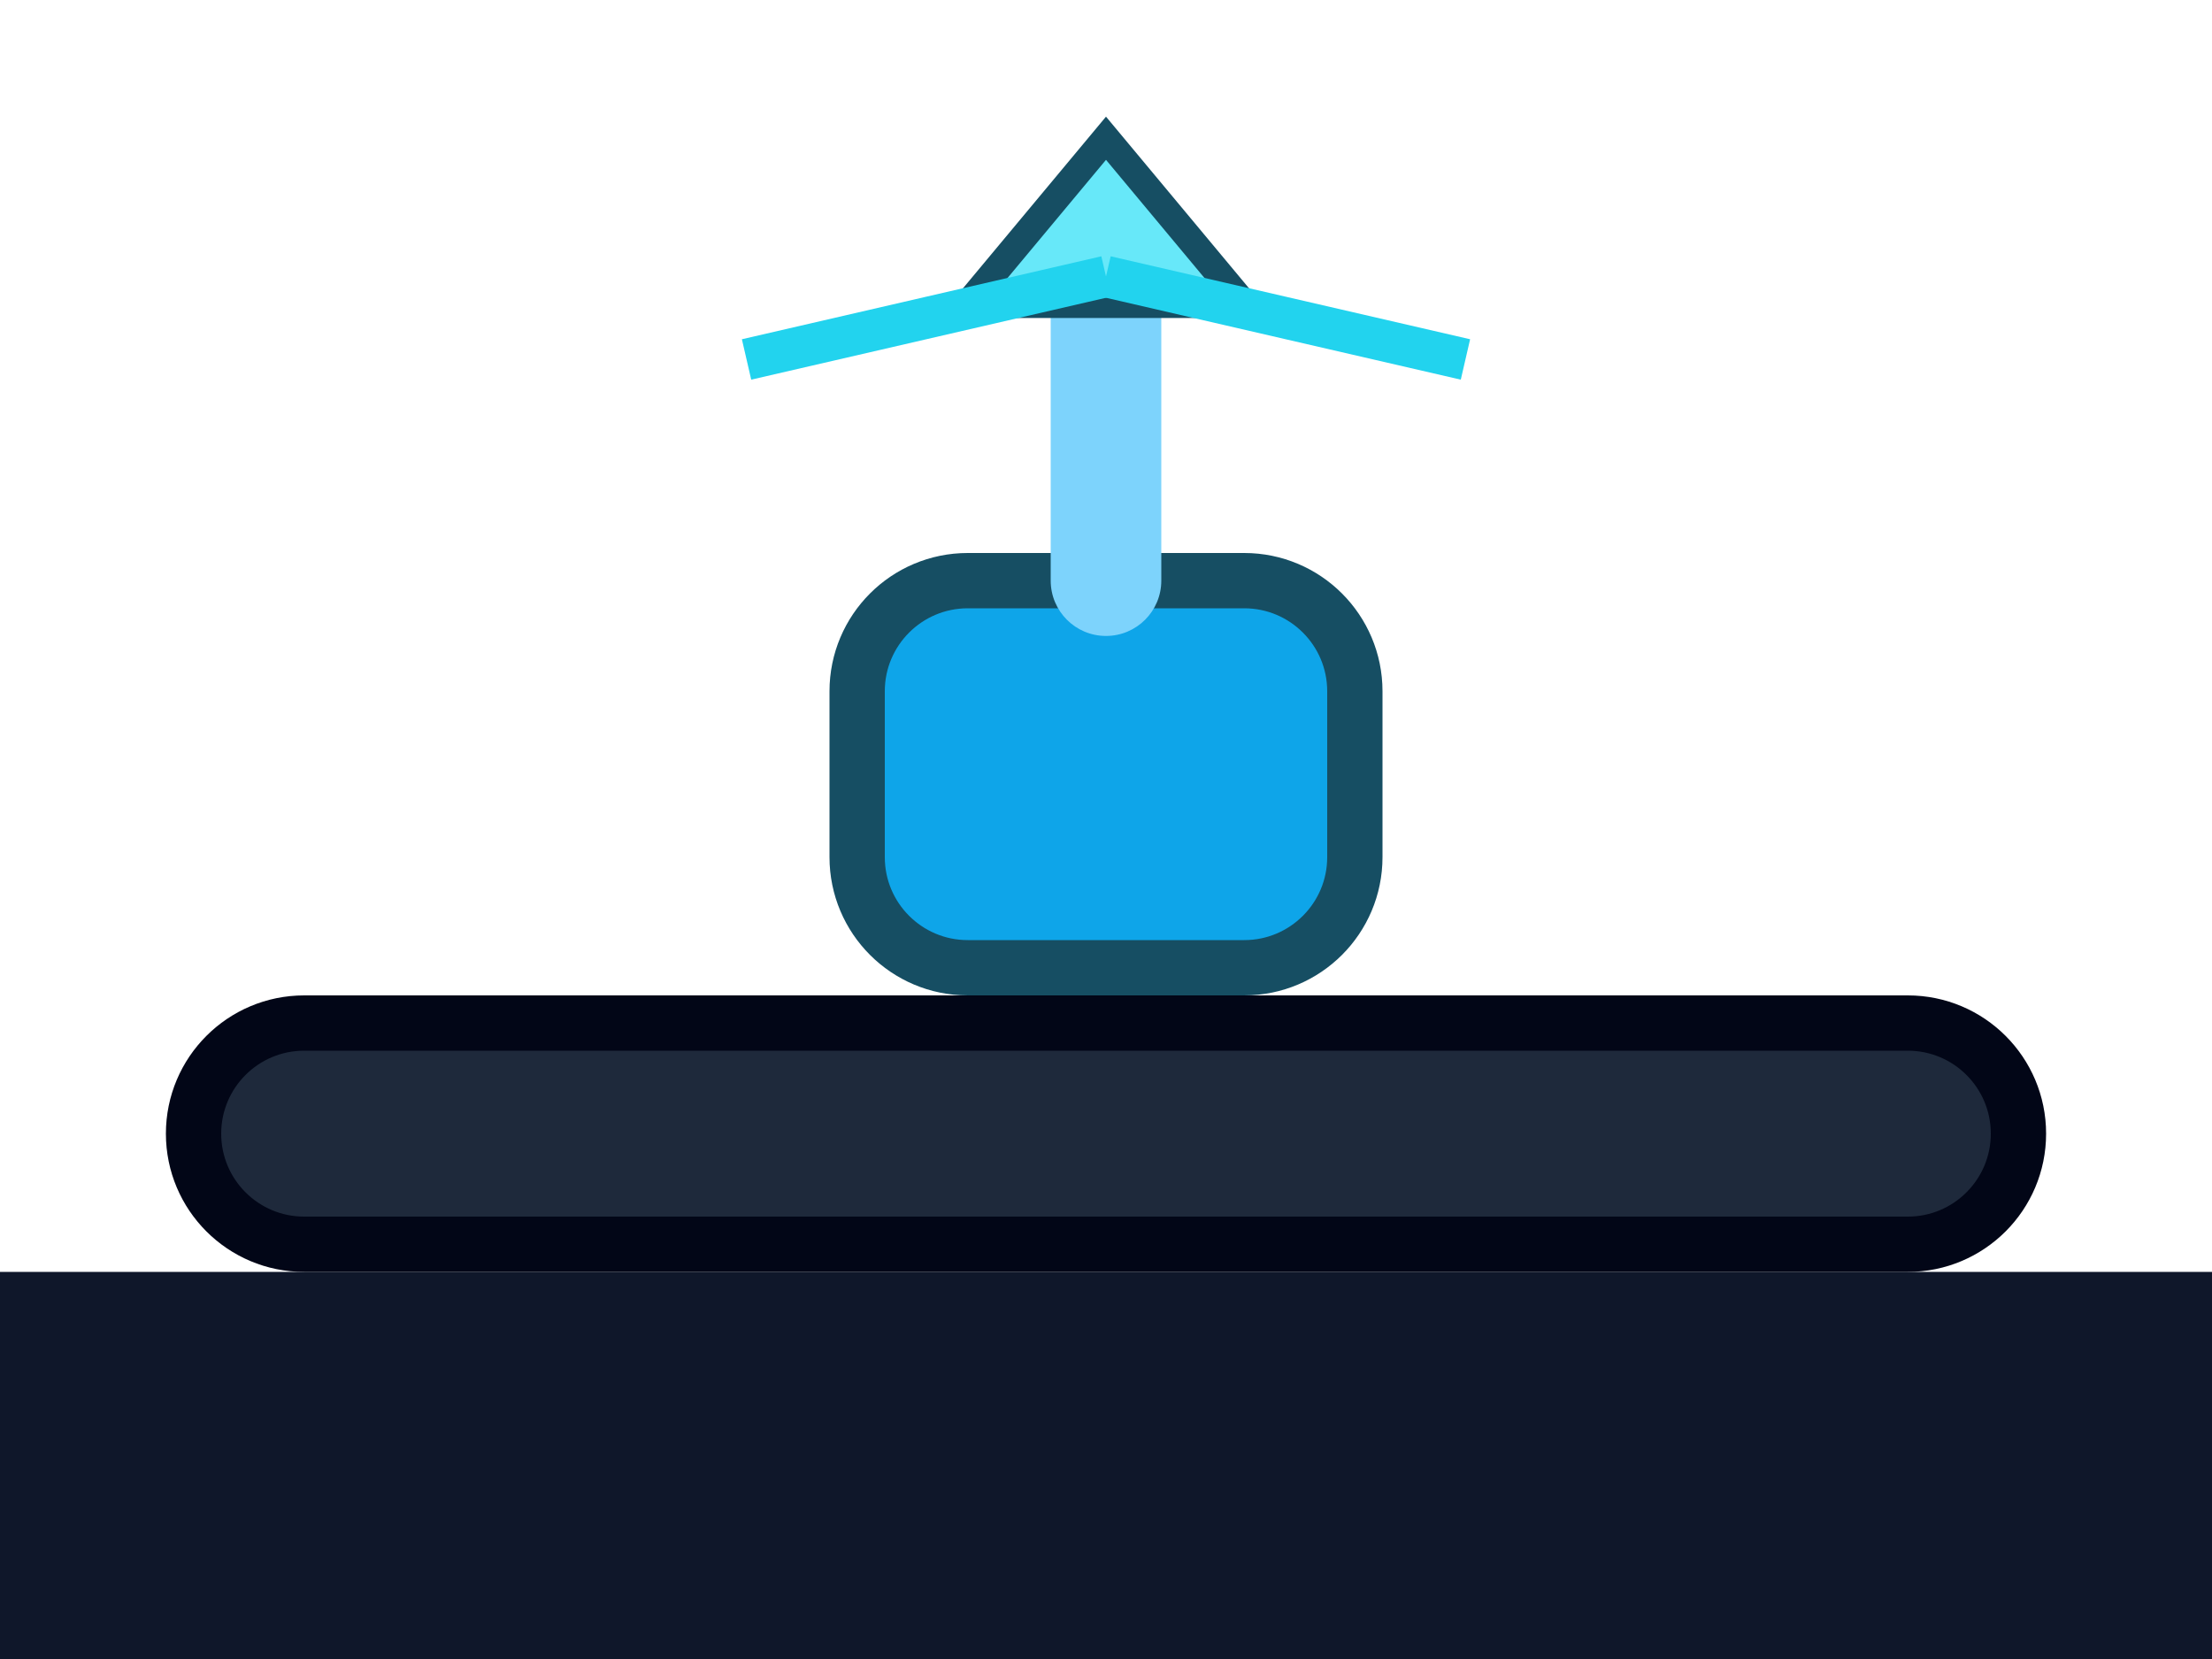
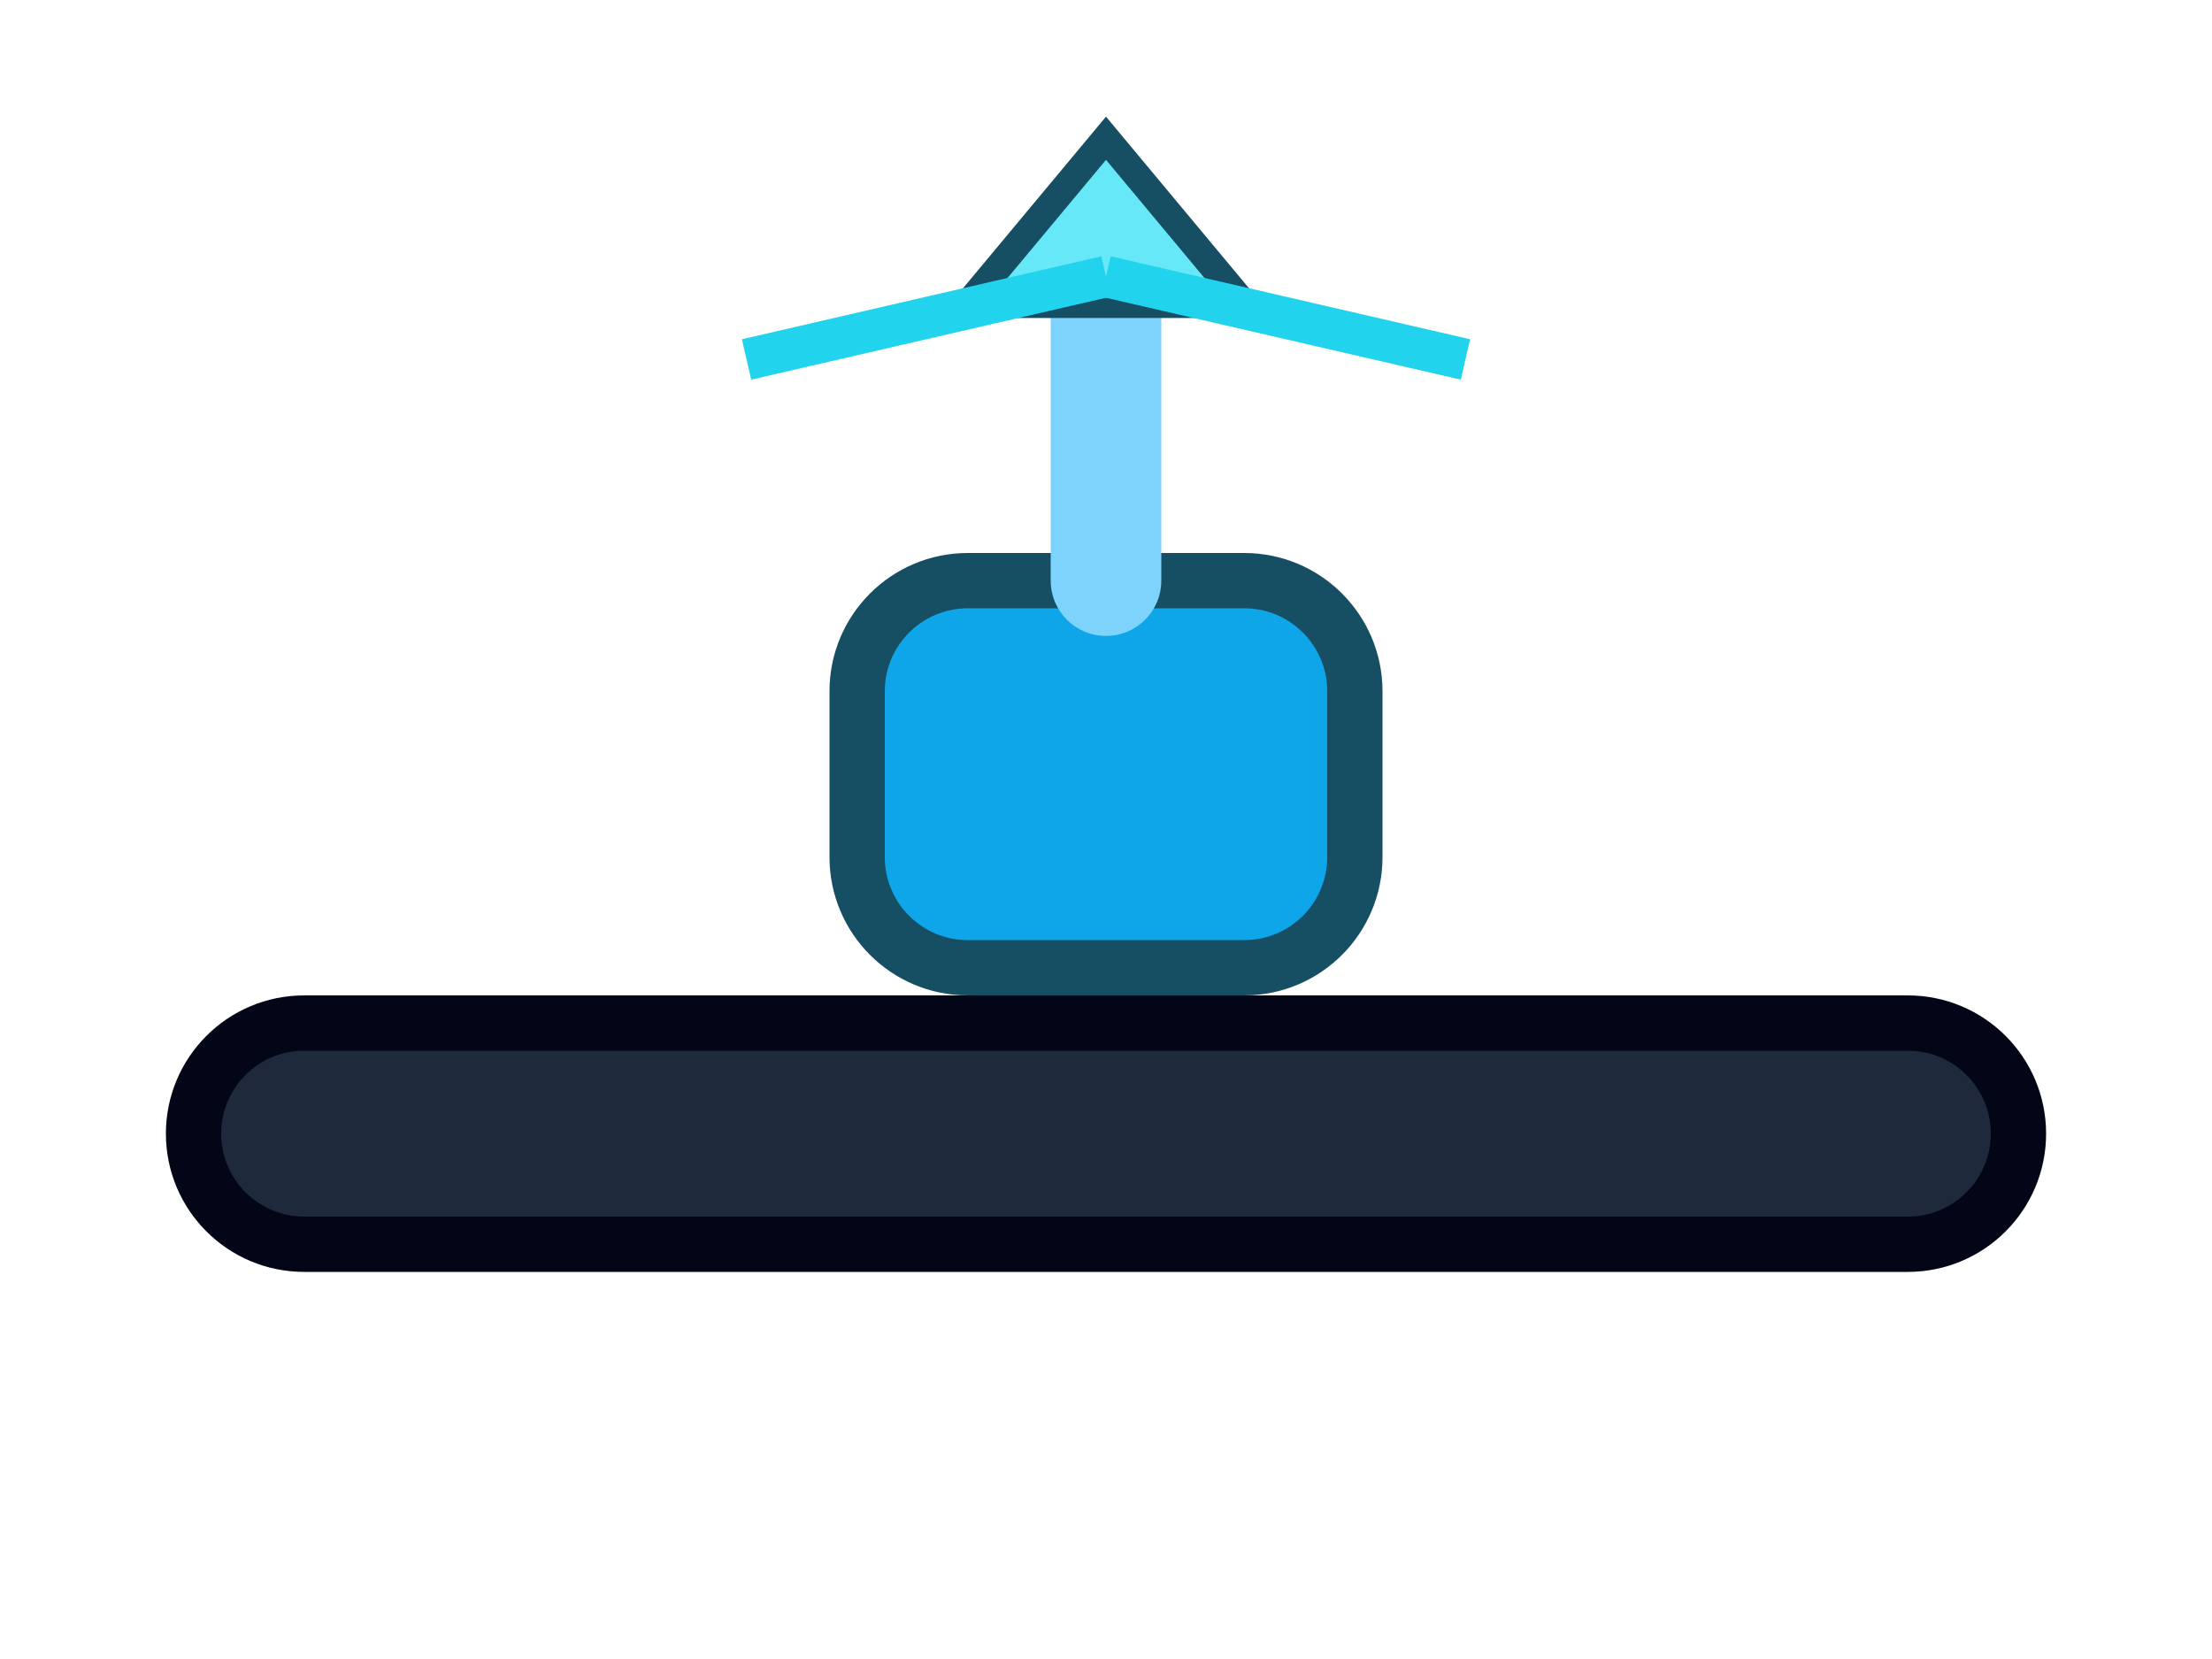
<svg xmlns="http://www.w3.org/2000/svg" width="160" height="120" viewBox="0 0 160 120">
-   <rect x="0" y="92" width="160" height="28" fill="#0f172a" />
  <rect x="14" y="74" width="132" height="16" rx="8" fill="#1e293b" stroke="#020617" stroke-width="4" />
  <rect x="62" y="42" width="36" height="28" rx="8" fill="#0ea5e9" stroke="#164e63" stroke-width="4" />
  <rect x="76" y="18" width="8" height="28" rx="4" fill="#7dd3fc" />
  <polygon points="80,10 90,22 70,22" fill="#67e8f9" stroke="#164e63" stroke-width="2" />
  <line x1="80" y1="20" x2="106" y2="26" stroke="#22d3ee" stroke-width="3" />
  <line x1="80" y1="20" x2="54" y2="26" stroke="#22d3ee" stroke-width="3" />
</svg>
